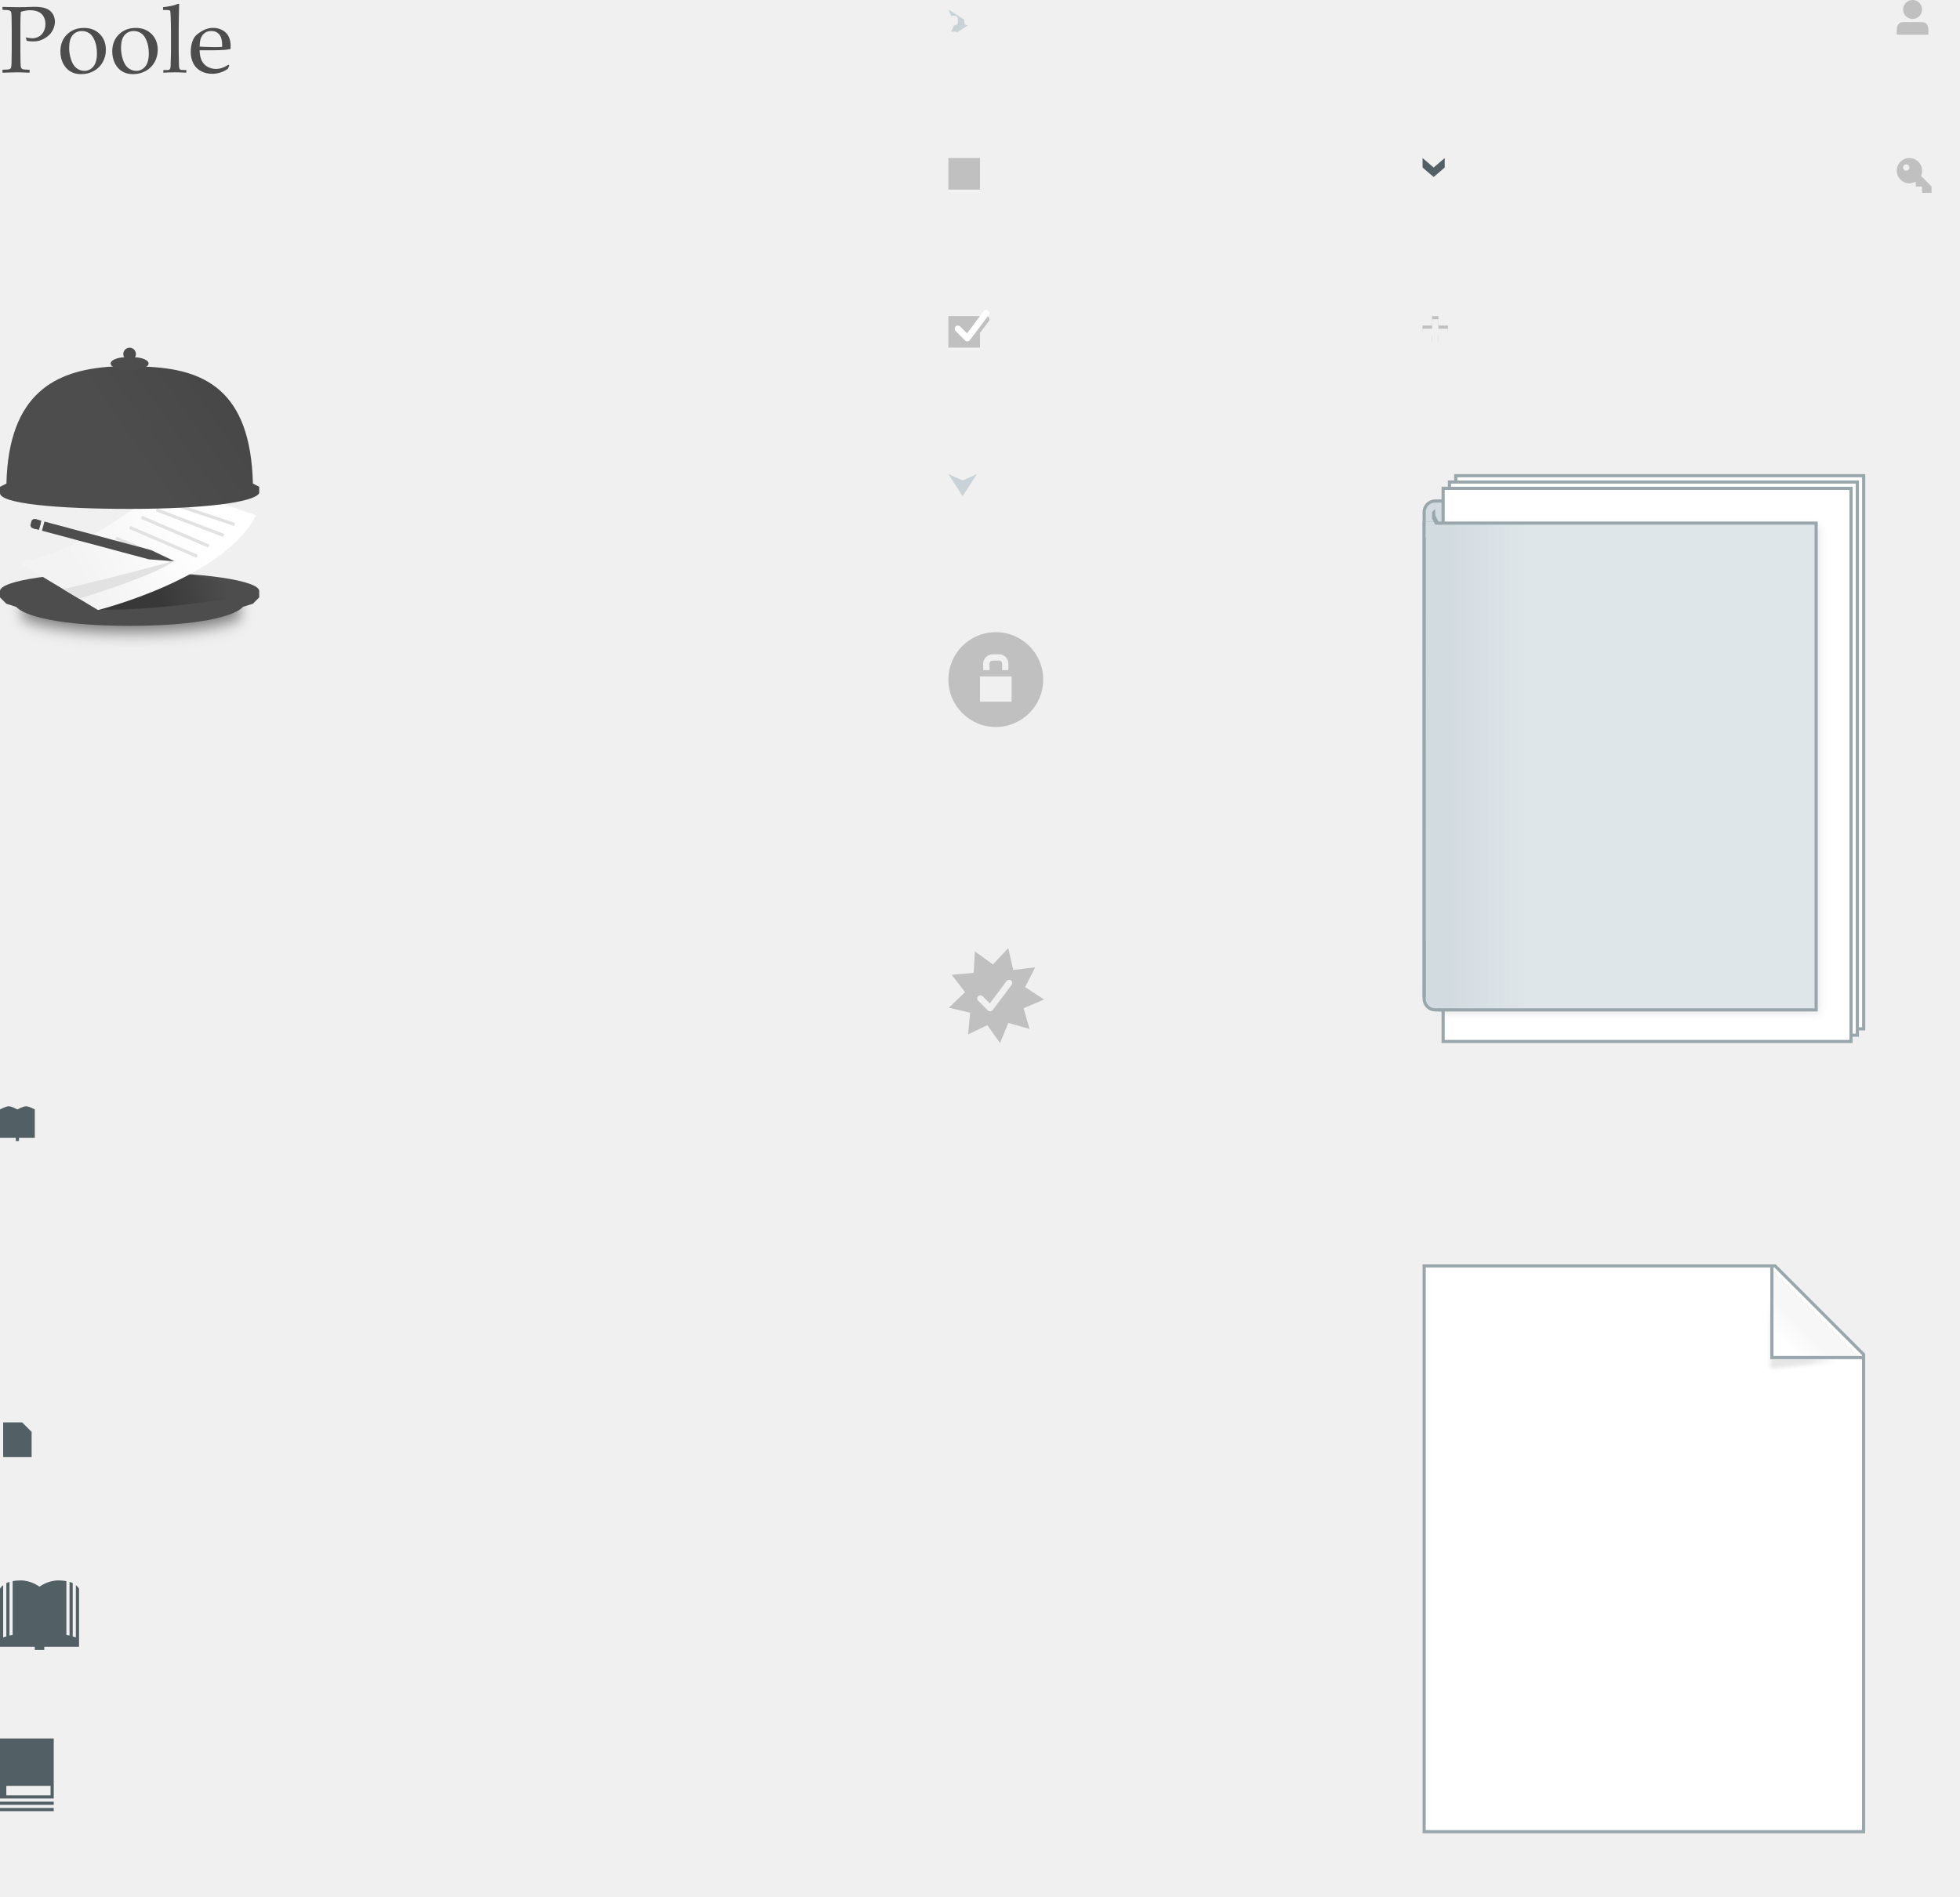
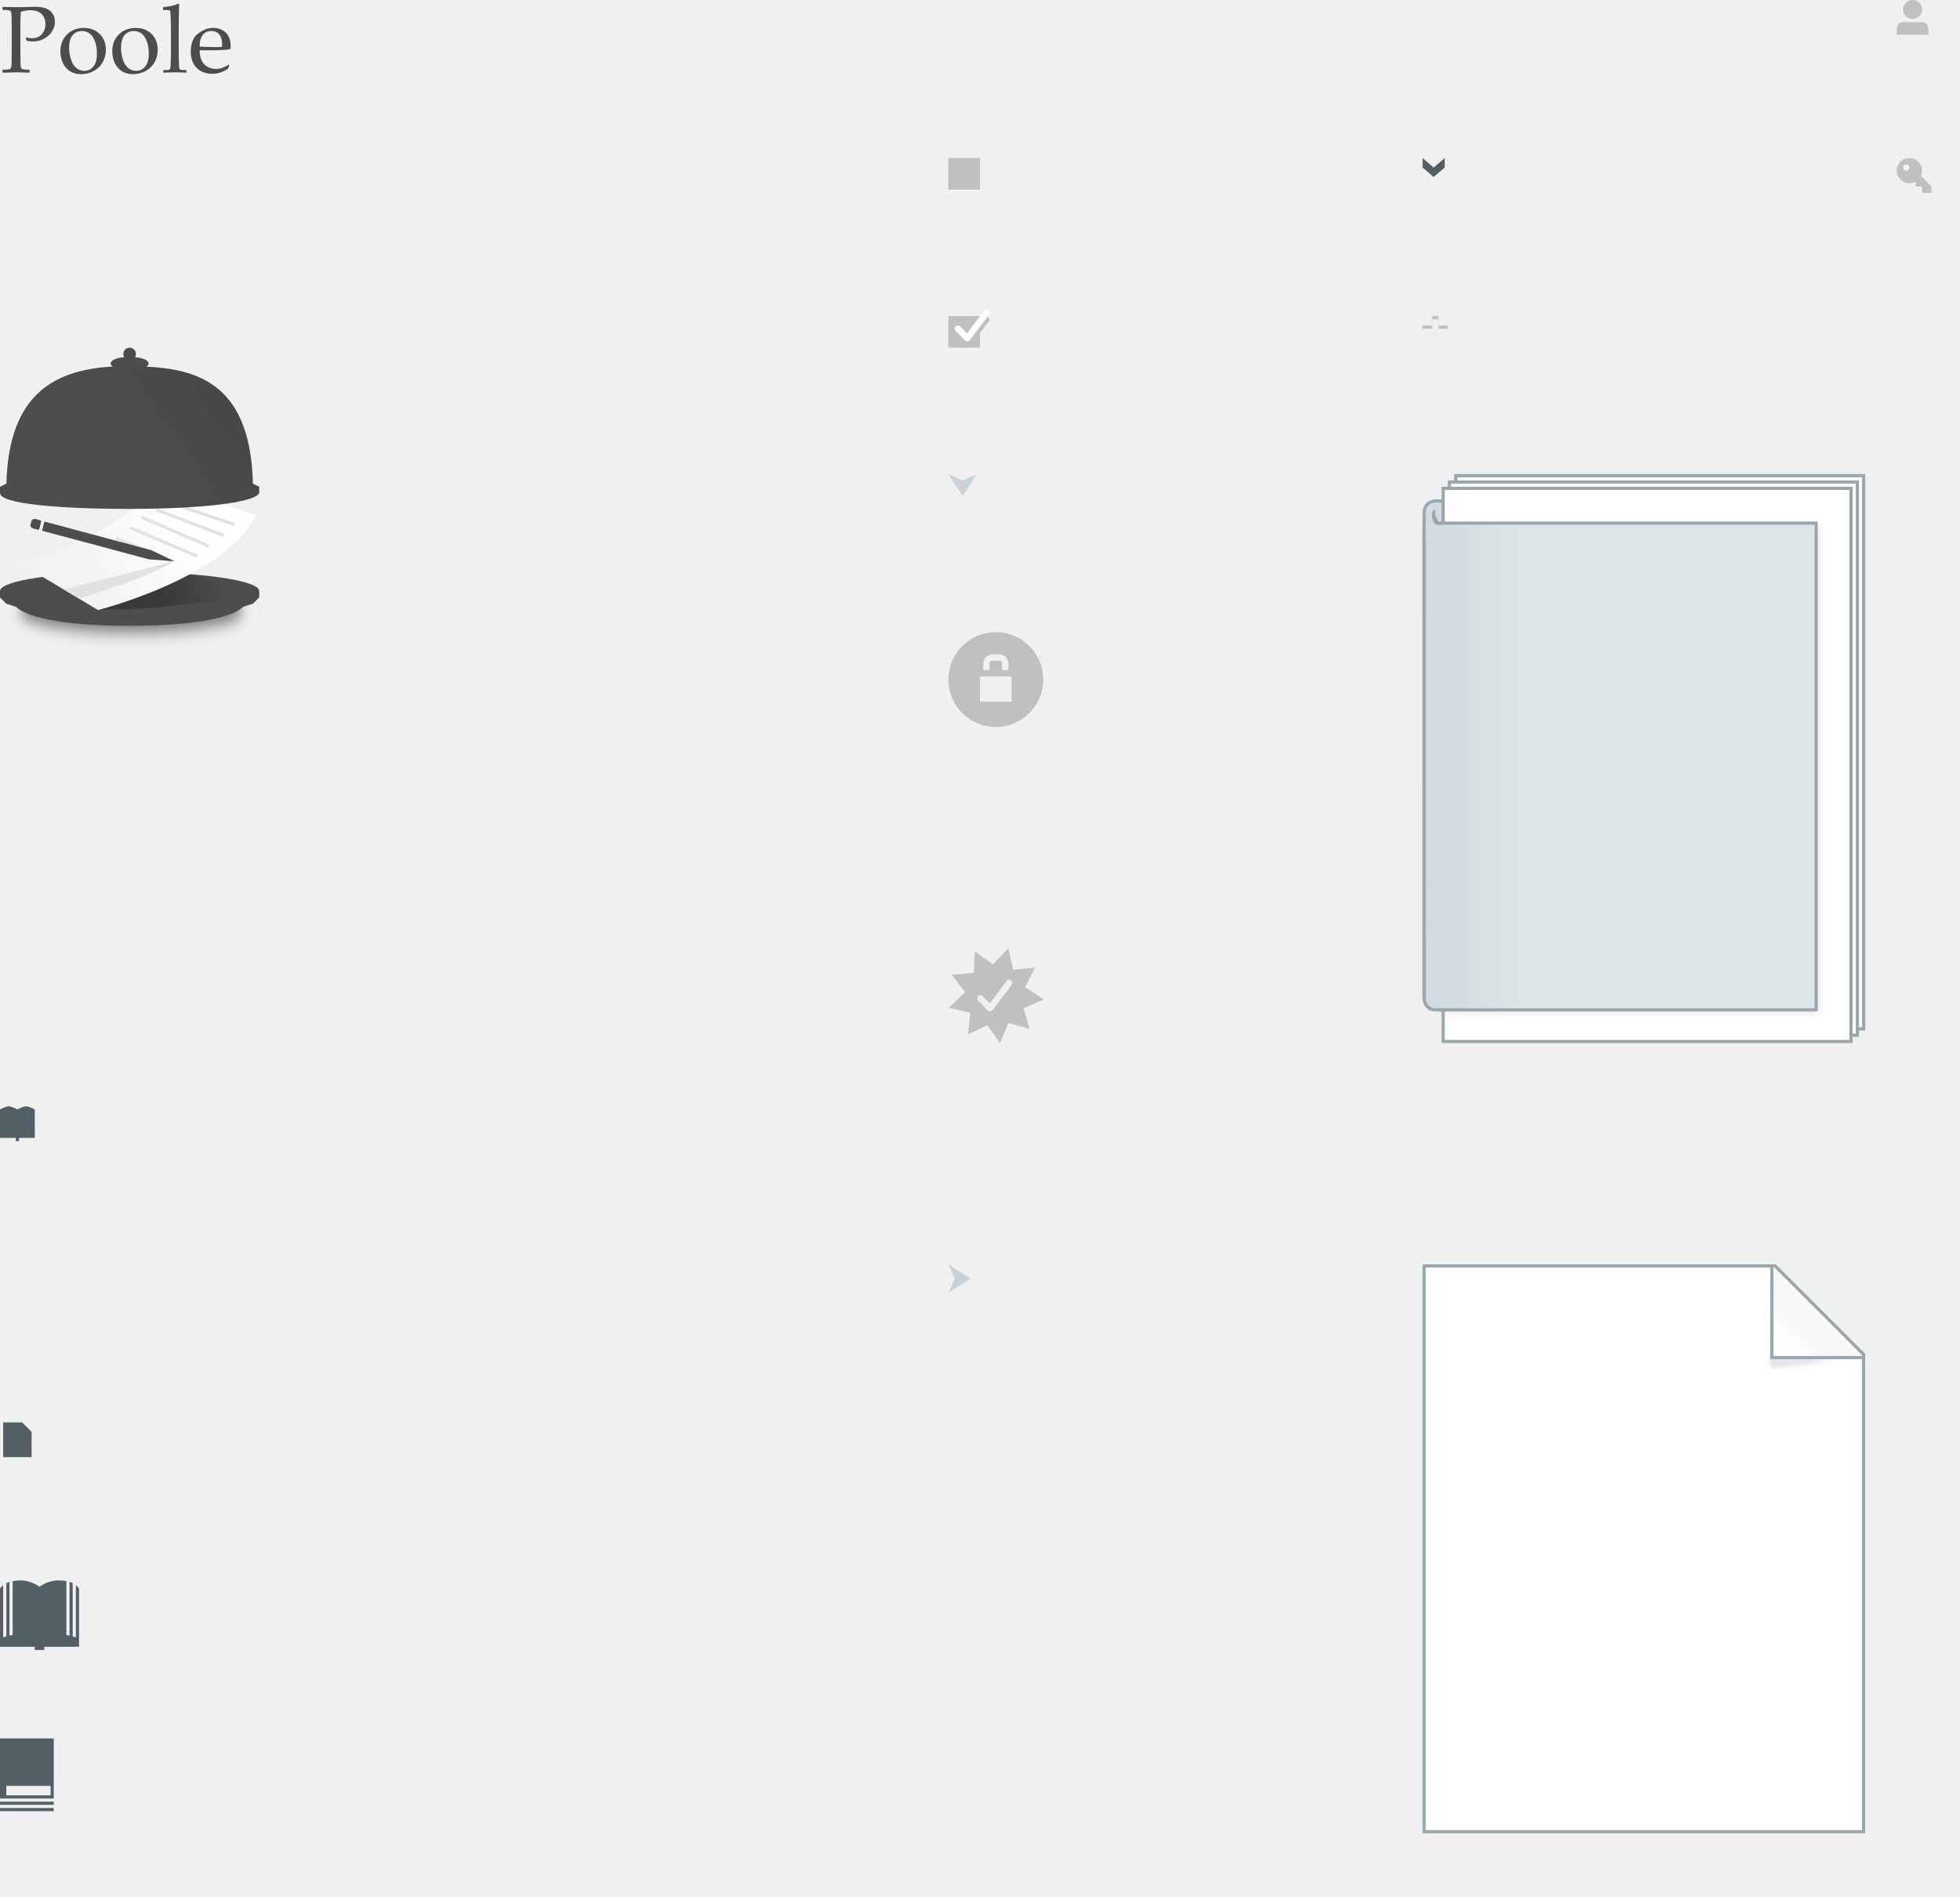
<svg xmlns="http://www.w3.org/2000/svg" xmlns:xlink="http://www.w3.org/1999/xlink" width="620" height="600" id="svg13669" version="1.1">
  <defs id="defs13671">
    <clipPath clipPathUnits="userSpaceOnUse" id="clipPath13523">
      <path style="color:#000000;fill:#ffffff;fill-opacity:1;fill-rule:nonzero;stroke:none;stroke-width:1;marker:none;visibility:visible;display:inline;overflow:visible;enable-background:accumulate" d="m 197,124.5 128.53,0 0,174.5 L 197,299 z" id="path13525" />
    </clipPath>
    <filter color-interpolation-filters="sRGB" id="filter6400-3-2-5-2">
      <feGaussianBlur stdDeviation="1.337" id="feGaussianBlur6402-5-4-3-0" />
    </filter>
    <linearGradient xlink:href="#linearGradient5373" id="linearGradient6793" gradientUnits="userSpaceOnUse" x1="326.125" y1="138.625" x2="286.191" y2="160.059" gradientTransform="translate(0,10)" />
    <linearGradient id="linearGradient5373">
      <stop style="stop-color:#000000;stop-opacity:1;" offset="0" id="stop5375" />
      <stop style="stop-color:#000000;stop-opacity:0;" offset="1" id="stop5377" />
    </linearGradient>
    <clipPath clipPathUnits="userSpaceOnUse" id="clipPath5369">
      <path style="color:#000000;fill:#ffffff;fill-opacity:1;fill-rule:nonzero;stroke:none;stroke-width:2;marker:none;visibility:visible;display:inline;overflow:visible;enable-background:accumulate" d="m 301,131 0,28 28,0 0,16 -44,0 0,-44 z" id="path5371" />
    </clipPath>
    <filter color-interpolation-filters="sRGB" id="filter5361">
      <feGaussianBlur stdDeviation="0.725" id="feGaussianBlur5363" />
    </filter>
    <filter color-interpolation-filters="sRGB" id="filter9240-6" x="-0.06" width="1.12" y="-0.459" height="1.919">
      <feGaussianBlur stdDeviation="1.723" id="feGaussianBlur9242-8" />
    </filter>
    <linearGradient xlink:href="#linearGradient9162-8" id="linearGradient9316-2" gradientUnits="userSpaceOnUse" gradientTransform="matrix(1.167123,0,0,1,-698.0988,-9.985693)" x1="507.125" y1="177.562" x2="524.938" y2="172.625" />
    <linearGradient id="linearGradient9162-8">
      <stop style="stop-color:#383838;stop-opacity:1;" offset="0" id="stop9164-5" />
      <stop style="stop-color:#383838;stop-opacity:0;" offset="1" id="stop9166-6" />
    </linearGradient>
    <linearGradient xlink:href="#linearGradient9115-1" id="linearGradient9313-7" gradientUnits="userSpaceOnUse" x1="519.25" y1="154.25" x2="486.552" y2="173.128" gradientTransform="translate(-616.1875,-9.985693)" />
    <linearGradient id="linearGradient9115-1">
      <stop style="stop-color:#ffffff;stop-opacity:1;" offset="0" id="stop9117-18" />
      <stop style="stop-color:#f3f3f3;stop-opacity:1" offset="1" id="stop9119-2" />
    </linearGradient>
    <linearGradient xlink:href="#linearGradient9285-2" id="linearGradient9291-97" x1="502" y1="141" x2="532.75" y2="119.75" gradientUnits="userSpaceOnUse" />
    <linearGradient id="linearGradient9285-2">
      <stop style="stop-color:#4d4d4d;stop-opacity:1;" offset="0" id="stop9287-8" />
      <stop style="stop-color:#474747;stop-opacity:1" offset="1" id="stop9289-2" />
    </linearGradient>
    <clipPath clipPathUnits="userSpaceOnUse" id="clipPath13523-9">
      <path style="color:#000000;fill:#ffffff;fill-opacity:1;fill-rule:nonzero;stroke:none;stroke-width:1;marker:none;visibility:visible;display:inline;overflow:visible;enable-background:accumulate" d="m 197,124.5 128.53,0 0,174.5 L 197,299 z" id="path13525-2" />
    </clipPath>
    <filter color-interpolation-filters="sRGB" id="filter6400-3-2-5-2-4">
      <feGaussianBlur stdDeviation="1.337" id="feGaussianBlur6402-5-4-3-0-4" />
    </filter>
    <linearGradient xlink:href="#linearGradient13661-3" id="linearGradient14203-4" gradientUnits="userSpaceOnUse" gradientTransform="matrix(1.004016,0,0,1,-1.365434,-2.637815)" x1="252.845" y1="186.195" x2="227.336" y2="186.195" />
    <linearGradient id="linearGradient13661-3">
      <stop style="stop-color:#f0f0f0;stop-opacity:1;" offset="0" id="stop13663-8" />
      <stop style="stop-color:#eaeaea;stop-opacity:1" offset="1" id="stop13665-7" />
    </linearGradient>
    <linearGradient xlink:href="#linearGradient5373-8" id="linearGradient6793-1" gradientUnits="userSpaceOnUse" x1="326.125" y1="138.625" x2="286.191" y2="160.059" gradientTransform="translate(0,10)" />
    <linearGradient id="linearGradient5373-8">
      <stop style="stop-color:#000000;stop-opacity:1;" offset="0" id="stop5375-4" />
      <stop style="stop-color:#000000;stop-opacity:0;" offset="1" id="stop5377-7" />
    </linearGradient>
    <clipPath clipPathUnits="userSpaceOnUse" id="clipPath5369-4">
      <path style="color:#000000;fill:#ffffff;fill-opacity:1;fill-rule:nonzero;stroke:none;stroke-width:2;marker:none;visibility:visible;display:inline;overflow:visible;enable-background:accumulate" d="m 301,131 0,28 28,0 0,16 -44,0 0,-44 z" id="path5371-3" />
    </clipPath>
    <filter color-interpolation-filters="sRGB" id="filter5361-3">
      <feGaussianBlur stdDeviation="0.725" id="feGaussianBlur5363-9" />
    </filter>
    <linearGradient xlink:href="#linearGradient5383-7" id="linearGradient6795-0" gradientUnits="userSpaceOnUse" x1="310" y1="150" x2="315" y2="145" gradientTransform="translate(0,10)" />
    <linearGradient id="linearGradient5383-7">
      <stop style="stop-color:#ffffff;stop-opacity:1" offset="0" id="stop5385-6" />
      <stop style="stop-color:#f0f0f0;stop-opacity:1" offset="1" id="stop5387-2" />
    </linearGradient>
    <linearGradient xlink:href="#linearGradient5373-2" id="linearGradient13120" gradientUnits="userSpaceOnUse" gradientTransform="translate(0,10)" x1="309.625" y1="148.625" x2="314.691" y2="143.559" />
    <linearGradient id="linearGradient5373-2">
      <stop style="stop-color:#000000;stop-opacity:1;" offset="0" id="stop5375-1" />
      <stop style="stop-color:#000000;stop-opacity:0;" offset="1" id="stop5377-0" />
    </linearGradient>
    <clipPath clipPathUnits="userSpaceOnUse" id="clipPath5369-3">
      <path style="color:#000000;fill:#ffffff;fill-opacity:1;fill-rule:nonzero;stroke:none;stroke-width:2;marker:none;visibility:visible;display:inline;overflow:visible;enable-background:accumulate" d="m 301,131 0,28 28,0 0,16 -44,0 0,-44 z" id="path5371-4" />
    </clipPath>
    <filter color-interpolation-filters="sRGB" id="filter5361-6">
      <feGaussianBlur stdDeviation="0.725" id="feGaussianBlur5363-93" />
    </filter>
    <linearGradient xlink:href="#linearGradient5383-6" id="linearGradient13122" gradientUnits="userSpaceOnUse" gradientTransform="translate(0,10)" x1="310" y1="150" x2="315" y2="145" />
    <linearGradient id="linearGradient5383-6">
      <stop style="stop-color:#ffffff;stop-opacity:1" offset="0" id="stop5385-68" />
      <stop style="stop-color:#f0f0f0;stop-opacity:1" offset="1" id="stop5387-6" />
    </linearGradient>
    <clipPath clipPathUnits="userSpaceOnUse" id="clipPath13523-3">
      <path style="color:#000000;fill:#ffffff;fill-opacity:1;fill-rule:nonzero;stroke:none;stroke-width:1;marker:none;visibility:visible;display:inline;overflow:visible;enable-background:accumulate" d="m 197,124.5 128.53,0 0,174.5 L 197,299 z" id="path13525-7" />
    </clipPath>
    <filter color-interpolation-filters="sRGB" id="filter6400-3-2-5-2-9">
      <feGaussianBlur stdDeviation="1.337" id="feGaussianBlur6402-5-4-3-0-8" />
    </filter>
    <linearGradient xlink:href="#linearGradient13661-7" id="linearGradient13667" x1="223.5" y1="181.5" x2="197.991" y2="181.5" gradientUnits="userSpaceOnUse" />
    <linearGradient id="linearGradient13661-7">
      <stop style="stop-color:#dee6ea;stop-opacity:1" offset="0" id="stop13663-5" />
      <stop style="stop-color:#d2dbdf;stop-opacity:1" offset="1" id="stop13665-3" />
    </linearGradient>
  </defs>
  <g id="layer2" transform="translate(-150,250)" style="display:inline">
    <path style="color:#000000;fill:#000000;fill-opacity:1;fill-rule:nonzero;stroke:none;stroke-width:14.35;marker:none;visibility:visible;display:inline;overflow:visible;filter:url(#filter6400-4);enable-background:accumulate;opacity:0.2" d="m 754,-200 c -2.209,0 -4,1.791 -4,4 0,2.209 1.791,4 4,4 0.73,0 1.411,-0.221 2,-0.562 l 0,1.562 2,0 0,1 0,1 1,0 1,0 1,0 0,-2 -3.344,-3.344 C 757.883,-194.846 758,-195.413 758,-196 c 0,-2.209 -1.791,-4 -4,-4 z m -1,2 c 0.552,0 1,0.448 1,1 0,0.552 -0.448,1 -1,1 -0.552,0 -1,-0.448 -1,-1 0,-0.552 0.448,-1 1,-1 z" id="path8189" />
    <path style="color:#000000;fill:#000000;fill-opacity:1;fill-rule:nonzero;stroke:none;stroke-width:14.35;marker:none;visibility:visible;display:inline;overflow:visible;filter:url(#filter6400-4);enable-background:accumulate;opacity:0.2" d="m 755,-250 c -1.657,0 -3,1.343 -3,3 0,1.657 1.343,3 3,3 1.657,0 3,-1.343 3,-3 0,-1.657 -1.343,-3 -3,-3 z m -3,7 c -2,0 -2,2 -2,3 l 0,1 10,0 0,-1 c 0,-1 0,-3 -2,-3 l -6,0 z" id="path5949-7" />
  </g>
  <g id="layer1" transform="translate(-150,252.6378)">
    <g style="font-size:30px;font-style:normal;font-variant:normal;font-weight:normal;font-stretch:normal;text-indent:0;text-align:start;text-decoration:none;line-height:150%;letter-spacing:0px;word-spacing:normal;text-transform:none;direction:ltr;block-progression:tb;writing-mode:lr-tb;text-anchor:start;baseline-shift:baseline;color:#000000;fill:#4d4d4d;fill-opacity:1;fill-rule:nonzero;stroke:none;stroke-width:18.043;marker:none;visibility:visible;display:inline;overflow:visible;enable-background:accumulate;font-family:Palatino;-inkscape-font-specification:Palatino" id="text5539" transform="translate(150,-251)">
      <path d="m 0.791,1.484 0,-0.937 c 1.963,0.059 3.516,0.088 4.658,0.088 0.762,2.073e-5 1.572,-0.01 2.432,-0.029 l 2.3,-0.073 c 0.254,-0.01 0.488,-0.015 0.703,-0.015 1.553,2.085e-5 2.773,0.171 3.662,0.513 0.889,0.342 1.582,0.889 2.08,1.641 0.498,0.742 0.747,1.592 0.747,2.549 -1.7e-5,0.859 -0.21,1.714 -0.63,2.563 -0.41,0.85 -1.011,1.572 -1.802,2.168 -0.791,0.586 -1.616,1.006 -2.476,1.26 -0.586,0.176 -1.25,0.264 -1.992,0.264 -0.625,10e-6 -1.299,-0.068 -2.021,-0.205 L 8.145,10.185 c 0.869,0.195 1.553,0.293 2.051,0.293 0.732,10e-6 1.426,-0.176 2.08,-0.527 C 12.939,9.59 13.452,9.053 13.813,8.34 14.185,7.617 14.37,6.821 14.37,5.952 14.37,5.112 14.189,4.355 13.828,3.682 13.477,2.998 12.935,2.48 12.202,2.129 11.479,1.777 10.601,1.601 9.565,1.601 8.638,1.601 7.642,1.767 6.577,2.099 6.489,3.135 6.445,4.756 6.445,6.963 l 0,7.383 c -6.4e-6,1.328 0.015,2.622 0.044,3.882 0.029,0.928 0.098,1.479 0.205,1.655 0.117,0.176 0.298,0.308 0.542,0.396 0.254,0.078 0.962,0.127 2.124,0.146 l 0,0.938 c -1.807,-0.078 -3.135,-0.117 -3.984,-0.117 -0.332,0 -1.86,0.039 -4.585,0.117 l 0,-0.938 c 1.152,-0.02 1.855,-0.068 2.109,-0.146 0.254,-0.088 0.43,-0.205 0.527,-0.352 0.117,-0.195 0.19,-0.669 0.22,-1.421 0.01,-0.205 0.029,-1.592 0.059,-4.16 l 0,-6.782 C 3.706,6.235 3.691,4.936 3.662,3.667 3.633,2.739 3.56,2.192 3.442,2.026 3.335,1.85 3.154,1.724 2.9,1.645 2.656,1.558 1.953,1.504 0.791,1.484" style="marker:none" id="path13771" />
      <path d="m 19.102,14.624 c 0,-2.187 0.693,-3.97 2.08,-5.347 1.396,-1.387 3.184,-2.08 5.361,-2.08 2.051,1.41e-5 3.721,0.645 5.01,1.934 1.289,1.289 1.934,2.954 1.934,4.995 -1.5e-5,1.426 -0.332,2.729 -0.996,3.911 -0.664,1.182 -1.602,2.109 -2.812,2.783 -1.211,0.664 -2.544,0.996 -3.999,0.996 -1.133,0 -2.095,-0.19 -2.886,-0.571 -0.781,-0.381 -1.416,-0.859 -1.904,-1.436 -0.488,-0.576 -0.859,-1.167 -1.113,-1.772 -0.449,-1.064 -0.674,-2.202 -0.674,-3.413 m 2.769,-1.084 c -4e-6,1.201 0.2,2.422 0.601,3.662 0.4,1.24 0.977,2.148 1.729,2.725 0.762,0.566 1.587,0.85 2.476,0.85 1.133,1e-6 2.08,-0.449 2.842,-1.348 0.762,-0.898 1.143,-2.28 1.143,-4.146 -1.3e-5,-1.553 -0.23,-2.891 -0.688,-4.014 -0.449,-1.133 -1.025,-1.929 -1.729,-2.388 -0.703,-0.469 -1.48,-0.703 -2.329,-0.703 -1.201,1.32e-5 -2.178,0.435 -2.93,1.304 -0.742,0.869 -1.113,2.222 -1.113,4.058" style="marker:none" id="path13773" />
      <path d="m 35.508,14.624 c 0,-2.187 0.693,-3.97 2.08,-5.347 1.396,-1.387 3.184,-2.08 5.361,-2.08 2.051,1.41e-5 3.721,0.645 5.01,1.934 1.289,1.289 1.934,2.954 1.934,4.995 -1.5e-5,1.426 -0.332,2.729 -0.996,3.911 -0.664,1.182 -1.602,2.109 -2.812,2.783 -1.211,0.664 -2.544,0.996 -3.999,0.996 -1.133,0 -2.095,-0.19 -2.886,-0.571 -0.781,-0.381 -1.416,-0.859 -1.904,-1.436 -0.488,-0.576 -0.859,-1.167 -1.113,-1.772 -0.449,-1.064 -0.674,-2.202 -0.674,-3.413 m 2.769,-1.084 c -4e-6,1.201 0.2,2.422 0.601,3.662 0.4,1.24 0.977,2.148 1.729,2.725 0.762,0.566 1.587,0.85 2.476,0.85 1.133,1e-6 2.08,-0.449 2.842,-1.348 0.762,-0.898 1.143,-2.28 1.143,-4.146 -1.3e-5,-1.553 -0.23,-2.891 -0.688,-4.014 -0.449,-1.133 -1.025,-1.929 -1.729,-2.388 -0.703,-0.469 -1.48,-0.703 -2.329,-0.703 -1.201,1.32e-5 -2.178,0.435 -2.93,1.304 -0.742,0.869 -1.113,2.222 -1.113,4.058" style="marker:none" id="path13775" />
      <path d="m 51.665,21.362 0,-0.835 1.377,-0.015 c 0.215,-0.01 0.376,-0.044 0.483,-0.103 0.117,-0.068 0.205,-0.151 0.264,-0.249 0.107,-0.195 0.171,-0.542 0.19,-1.04 0.01,-0.127 0.044,-1.528 0.103,-4.204 l 0,-6.079 c -3e-6,-1.631 -0.029,-3.315 -0.088,-5.054 C 53.955,2.612 53.901,1.958 53.833,1.821 53.784,1.724 53.706,1.655 53.599,1.616 53.452,1.548 52.778,1.514 51.577,1.514 l 0,-0.864 c 2.207,-0.273 3.74,-0.615 4.6,-1.025 0.127,-0.059 0.225,-0.088 0.293,-0.088 0.068,2.183e-5 0.122,0.024 0.161,0.073 0.039,0.039 0.059,0.098 0.059,0.176 -6e-6,0.068 -0.01,0.166 -0.029,0.293 l -0.015,0.483 c -0.049,1.748 -0.078,3.237 -0.088,4.468 l -0.029,2.285 0,7.603 c 0.049,2.539 0.078,3.911 0.088,4.116 0.01,0.488 0.068,0.845 0.176,1.069 0.039,0.088 0.098,0.166 0.176,0.234 0.078,0.059 0.195,0.107 0.352,0.146 0.068,0.01 0.61,0.024 1.626,0.044 l 0,0.835 c -1.328,-0.078 -2.495,-0.117 -3.501,-0.117 -0.957,0 -2.217,0.039 -3.779,0.117" style="marker:none" id="path13777" />
      <path d="m 72.539,19.092 -0.469,1.055 c -0.674,0.42 -1.167,0.698 -1.479,0.835 -0.459,0.205 -0.986,0.376 -1.582,0.513 -0.586,0.146 -1.206,0.22 -1.86,0.22 -1.289,0 -2.456,-0.269 -3.501,-0.806 -1.045,-0.537 -1.86,-1.338 -2.446,-2.402 -0.576,-1.074 -0.864,-2.329 -0.864,-3.765 -10e-7,-1.123 0.151,-2.134 0.454,-3.032 0.312,-0.908 0.664,-1.577 1.055,-2.007 0.283,-0.312 0.723,-0.669 1.318,-1.069 0.596,-0.41 1.187,-0.732 1.772,-0.967 0.771,-0.322 1.606,-0.483 2.505,-0.483 1.094,1.42e-5 2.08,0.249 2.959,0.747 0.889,0.498 1.538,1.177 1.948,2.036 0.41,0.859 0.615,1.831 0.615,2.915 -1.3e-5,0.273 -0.02,0.605 -0.059,0.996 -0.703,0.137 -1.333,0.225 -1.89,0.264 -1.055,0.078 -2.109,0.117 -3.164,0.117 l -4.702,0 c 0.02,1.396 0.259,2.529 0.718,3.398 0.469,0.859 1.108,1.494 1.919,1.904 0.82,0.41 1.67,0.615 2.549,0.615 0.596,1e-6 1.187,-0.093 1.772,-0.278 0.596,-0.195 1.328,-0.547 2.197,-1.055 l 0.234,0.249 m -9.39,-5.991 c 0.273,0.029 0.791,0.059 1.553,0.088 1.455,0.049 2.456,0.073 3.003,0.073 1.299,8e-6 2.153,-0.024 2.563,-0.073 0.01,-0.234 0.015,-0.415 0.015,-0.542 -1.1e-5,-1.543 -0.313,-2.676 -0.938,-3.398 C 68.721,8.525 67.886,8.164 66.841,8.164 65.737,8.164 64.849,8.559 64.175,9.35 63.501,10.141 63.159,11.391 63.149,13.1" style="marker:none" id="path13779" />
    </g>
    <path id="path13808" d="m 152.75,97.362 c -0.975,0 -2.75,1 -2.75,1 l 0,9 5,0 0,1 1,0 0,-1 5,0 0,-9 c 0,0 -1.775,-1 -2.75,-1 -0.975,0 -2.75,1 -2.75,1 0,0 -1.775,-1 -2.75,-1 z" style="font-size:medium;font-style:normal;font-variant:normal;font-weight:normal;font-stretch:normal;text-indent:0;text-align:start;text-decoration:none;line-height:normal;letter-spacing:normal;word-spacing:normal;text-transform:none;direction:ltr;block-progression:tb;writing-mode:lr-tb;text-anchor:start;baseline-shift:baseline;color:#000000;fill:#526066;fill-opacity:1;fill-rule:nonzero;stroke:none;stroke-width:2;marker:none;visibility:visible;display:inline;overflow:visible;filter:url(#filter6400-4);enable-background:accumulate;font-family:Sans;-inkscape-font-specification:Sans" />
    <path id="path13814" d="m 151,197.362 0,11 9,0 0,-8 -3,-3 z" style="color:#000000;fill:#526066;fill-opacity:1;fill-rule:nonzero;stroke:none;stroke-width:1;marker:none;visibility:visible;display:inline;overflow:visible;enable-background:accumulate" />
    <path style="color:#000000;fill:#526066;fill-opacity:1;fill-rule:nonzero;stroke:none;stroke-width:0;marker:none;visibility:visible;display:inline;overflow:visible;enable-background:accumulate" d="m 600,-202.638 0,3 3.5,3 3.5,-3 0,-3 -3.5,3 z" id="path6525" />
    <g id="g10733" transform="translate(-1,-200)">
      <path style="opacity:0.2;color:#000000;fill:#000000;fill-opacity:1;fill-rule:nonzero;stroke:none;stroke-width:14.35;marker:none;visibility:visible;display:inline;overflow:visible;filter:url(#filter6400-4);enable-background:accumulate" d="m 604,47.362 0,3 -3,0 0,2 3,0 0,3 2,0 0,-3 3,0 0,-2 -3,0 0,-3 -2,0 z" id="path8820" />
      <path style="color:#000000;fill:#f0f0f0;fill-opacity:1;fill-rule:nonzero;stroke:none;stroke-width:3;marker:none;visibility:visible;display:inline;overflow:visible;enable-background:accumulate" d="m 604,48.362 0,3 -3,0 0,2 3,0 0,3 2,0 0,-3 3,0 0,-2 -3,0 0,-3 -2,0 z" id="rect6417" />
    </g>
    <g style="display:inline;fill:#526066;fill-opacity:1" id="g9473" transform="translate(119,219.3622)">
      <g transform="translate(103,17)" style="display:inline;fill:#526066;fill-opacity:1" id="g9475">
        <g transform="translate(-104,-259.3622)" id="g9477" style="display:inline;fill:#526066;fill-opacity:1">
          <g id="g9479" transform="translate(4,4)" style="fill:#526066;fill-opacity:1">
            <g id="g9481" style="fill:#526066;fill-opacity:1">
              <g transform="translate(0,-2)" id="g9483" style="fill:#526066;fill-opacity:1">
                <g transform="translate(-60,135)" id="g9485" style="fill:#526066;fill-opacity:1">
                  <g id="g9487" transform="translate(32,0)" style="fill:#526066;fill-opacity:1" />
                </g>
              </g>
            </g>
          </g>
          <g transform="translate(2,2)" id="g9489" style="fill:#526066;fill-opacity:1">
            <g id="g9491" style="fill:#526066;fill-opacity:1">
              <g id="g9493" transform="translate(0,-2)" style="fill:#526066;fill-opacity:1">
                <g style="fill:#526066;fill-opacity:1" id="g9495" transform="translate(-60,135)">
                  <g style="fill:#526066;fill-opacity:1" transform="translate(32,0)" id="g9497" />
                </g>
              </g>
            </g>
          </g>
          <g id="g9499" style="fill:#526066;fill-opacity:1">
            <g id="g9501" style="fill:#526066;fill-opacity:1">
              <g transform="translate(0,-2)" id="g9503" style="fill:#526066;fill-opacity:1">
                <g transform="translate(-60,135)" id="g9507" style="fill:#526066;fill-opacity:1">
                  <g id="g9509" transform="translate(32,0)" style="fill:#526066;fill-opacity:1">
                    <path style="color:#000000;fill:#526066;fill-opacity:1;fill-rule:nonzero;stroke:none;stroke-width:14.35;marker:none;visibility:visible;display:inline;overflow:visible;filter:url(#filter6400-4);enable-background:accumulate" d="m 150,250 0,19 17,0 0,-19 z m 2,15 13,0 1,0 0,3 -1,0 -13,0 z" transform="translate(-90,-62.63781)" id="path9511" />
                  </g>
                </g>
              </g>
            </g>
          </g>
        </g>
      </g>
      <rect style="color:#000000;fill:#526066;fill-opacity:1;fill-rule:nonzero;stroke:none;stroke-width:1;marker:none;visibility:visible;display:inline;overflow:visible;filter:url(#filter6400-4);enable-background:accumulate" id="rect9515" width="17" height="1" x="31" y="98" />
      <rect y="100" x="31" height="1" width="17" id="rect9517" style="color:#000000;fill:#526066;fill-opacity:1;fill-rule:nonzero;stroke:none;stroke-width:1;marker:none;visibility:visible;display:inline;overflow:visible;filter:url(#filter6400-4);enable-background:accumulate" />
    </g>
    <g transform="translate(307.1875,-229.6521)" style="display:inline" id="g9958">
      <path transform="matrix(1.028986,0,0,1.444444,-630.6947,-90.20792)" d="m 535,180.5 c 0,2.485 -15.446,4.5 -34.5,4.5 -19.054,0 -34.5,-2.015 -34.5,-4.5 0,-2.485 15.446,-4.5 34.5,-4.5 19.054,0 34.5,2.015 34.5,4.5 z" id="path9232-4" style="opacity:0.5;color:#000000;fill:#000000;fill-opacity:1;fill-rule:nonzero;stroke:none;stroke-width:4;marker:none;visibility:visible;display:inline;overflow:visible;filter:url(#filter9240-6);enable-background:accumulate" />
      <g transform="translate(-616.1875,-3.985693)" id="g8720-2" style="display:inline">
        <path id="path8453-8" transform="translate(0,-6)" d="m 500,168 c -23.196,0 -41,2.686 -41,6 l 0,2 2,2 3.125,1 -0.125,-0.156 c 2.508,3.045 13.909,6.156 36,6.156 22.091,0 33.492,-3.111 36,-6.156 0.256,-0.311 -0.475,0.415 -0.188,0.156 l 3.188,-1 2,-2 0,-2 c 0,-3.314 -17.804,-6 -41,-6 z" style="color:#000000;fill:#4d4d4d;fill-opacity:1;fill-rule:nonzero;stroke:none;stroke-width:0;marker:none;visibility:visible;display:inline;overflow:visible;filter:url(#filter6400-4);enable-background:accumulate" />
      </g>
      <path id="path9160-7" d="m -126.062,169.889 c 23.634,0.438 53.25,-5.625 53.25,-5.625 l -31.282,-7 z" style="color:#000000;fill:url(#linearGradient9316-2);fill-opacity:1;fill-rule:nonzero;stroke:none;stroke-width:4;marker:none;visibility:visible;display:inline;overflow:visible;filter:url(#filter6400-4);enable-background:accumulate" />
      <path id="path9113-7" d="m -151.188,155.014 25,15 c 0,0 40,-10 50,-30 -15.875,-5.375 -29,-10 -29,-10 0,0 -21,20 -46,25 z" style="color:#000000;fill:url(#linearGradient9313-7);fill-opacity:1;fill-rule:nonzero;stroke:none;stroke-width:4;marker:none;visibility:visible;display:inline;overflow:visible;filter:url(#filter6400-4);enable-background:accumulate" />
      <path id="path9113-3-7" d="m -102,154.389 c -9.203,2.746 -28.157,7.347 -35.188,9.031 l 5,3 c 6.242,-1.911 24.613,-7.76 30.188,-12.031 z" style="color:#000000;fill:#e2e2e2;fill-opacity:1;fill-rule:nonzero;stroke:none;stroke-width:4;marker:none;visibility:visible;display:inline;overflow:visible;filter:url(#filter6400-4);enable-background:accumulate" />
      <path id="path9321-2" d="m -120.531,147.296 17.844,7.312" style="color:#000000;fill:#383838;fill-opacity:1;fill-rule:nonzero;stroke:#e2e2e2;stroke-width:1;stroke-miterlimit:4;stroke-opacity:1;stroke-dasharray:none;marker:none;visibility:visible;display:inline;overflow:visible;filter:url(#filter6400-4);enable-background:accumulate" />
      <g style="fill:#4d4d4d;fill-opacity:1;display:inline" id="g8864-2" transform="matrix(0.9659258,0.258819,-0.258819,0.9659258,-564.7812,-142.8172)">
        <g id="g8539-3" transform="translate(2,12)" style="fill:#4d4d4d;fill-opacity:1">
          <g style="fill:#4d4d4d;fill-opacity:1" transform="translate(0,-15)" id="g8530-6">
            <path id="rect8503-5" d="m 479,169 0,0.6 0,0.6 0,1.8 1,0 34,0 8,-1.5 -8,-1.5 -32,0 z" style="color:#000000;fill:#4d4d4d;fill-opacity:1;fill-rule:nonzero;stroke:none;stroke-width:4;marker:none;visibility:visible;display:inline;overflow:visible;filter:url(#filter6400-4);enable-background:accumulate" />
          </g>
        </g>
      </g>
      <rect transform="matrix(0.9659258,0.258819,-0.258819,0.9659258,0,0)" ry="1" rx="1" y="174.225" x="-105.501" height="3" width="3" id="rect9101-7" style="color:#000000;fill:#4d4d4d;fill-opacity:1;fill-rule:nonzero;stroke:none;stroke-width:4;marker:none;visibility:visible;display:inline;overflow:visible;filter:url(#filter6400-4);enable-background:accumulate" />
      <rect transform="matrix(0.9659258,0.258819,-0.258819,0.9659258,0,0)" style="color:#000000;fill:#4d4d4d;fill-opacity:1;fill-rule:nonzero;stroke:none;stroke-width:4;marker:none;visibility:visible;display:inline;overflow:visible;filter:url(#filter6400-4);enable-background:accumulate" id="rect9103-8" width="2" height="3" x="-104.501" y="174.225" rx="0" ry="0" />
      <path id="path9293-2" d="m -104.25,135.827 21.312,7.125" style="color:#000000;fill:#383838;fill-opacity:1;fill-rule:nonzero;stroke:#e2e2e2;stroke-width:1;stroke-miterlimit:4;stroke-opacity:1;stroke-dasharray:none;marker:none;visibility:visible;display:inline;overflow:visible;filter:url(#filter6400-4);enable-background:accumulate" />
      <path style="color:#000000;fill:#383838;fill-opacity:1;fill-rule:nonzero;stroke:#e2e2e2;stroke-width:1;stroke-miterlimit:4;stroke-opacity:1;stroke-dasharray:none;marker:none;visibility:visible;display:inline;overflow:visible;filter:url(#filter6400-4);enable-background:accumulate" d="m -107.719,138.296 21.312,8.125" id="path9295-4" />
      <path id="path9297-0" d="m -112.438,140.671 21.312,9.125" style="color:#000000;fill:#383838;fill-opacity:1;fill-rule:nonzero;stroke:#e2e2e2;stroke-width:1;stroke-miterlimit:4;stroke-opacity:1;stroke-dasharray:none;marker:none;visibility:visible;display:inline;overflow:visible;filter:url(#filter6400-4);enable-background:accumulate" />
      <path style="color:#000000;fill:#383838;fill-opacity:1;fill-rule:nonzero;stroke:#e2e2e2;stroke-width:1;stroke-miterlimit:4;stroke-opacity:1;stroke-dasharray:none;marker:none;visibility:visible;display:inline;overflow:visible;filter:url(#filter6400-4);enable-background:accumulate" d="m -116.125,143.889 21.312,9.125" id="path9299-6" />
      <g id="g8873-1" transform="translate(-616.1875,-17.9857)" style="display:inline">
        <path style="color:#000000;fill:url(#linearGradient9291-97);fill-opacity:1;fill-rule:nonzero;stroke:none;stroke-width:0;marker:none;visibility:visible;display:inline;overflow:visible;filter:url(#filter6400-4);enable-background:accumulate" d="m 500,111 c -2.149,0 -3.876,-0.143 -6,0 -17.248,1.162 -32.278,8.237 -32.969,37 l -0.031,0 -2,1 0,2 c 0,3.314 17.804,5 41,5 23.196,0 39.518,-2.036 41,-5 l 0,-2 -2,-1 0,0 c -0.722,-30.054 -15.852,-36.288 -34,-37 -1.36,-0.053 -3.634,0 -5,0 z" id="path8448-8" />
        <rect style="color:#000000;fill:#4d4d4d;fill-opacity:1;fill-rule:nonzero;stroke:none;stroke-width:4;marker:none;visibility:visible;display:inline;overflow:visible;filter:url(#filter6400-4);enable-background:accumulate" id="rect8848-7" width="12" height="4" x="494" y="108" rx="5" ry="2" />
        <path style="color:#000000;fill:#4d4d4d;fill-opacity:1;fill-rule:nonzero;stroke:none;stroke-width:4;marker:none;visibility:visible;display:inline;overflow:visible;filter:url(#filter6400-4);enable-background:accumulate" id="path8850-8" d="m 502,107.5 c 0,0.828 -0.672,1.5 -1.5,1.5 -0.828,0 -1.5,-0.672 -1.5,-1.5 0,-0.828 0.672,-1.5 1.5,-1.5 0.828,0 1.5,0.672 1.5,1.5 z" transform="matrix(1.333333,0,0,1.333333,-167.3333,-36.33333)" />
      </g>
    </g>
    <g id="g10458" transform="translate(-12.75,92)" style="fill:#526066;fill-opacity:1">
      <g transform="translate(134.75,82.36218)" id="g5673" style="display:inline;fill:#526066;fill-opacity:1">
        <g id="g5643" style="fill:#526066;fill-opacity:1">
          <path id="path10408" d="m 34.5,73 c -0.943,0 -1.765,0.081 -2.5,0.219 l 0,1.062 L 32,88 l 0,2.25 c -0.374,0.056 -0.677,0.149 -1,0.219 L 31,88 31,74.562 31,73.469 c -0.366,0.112 -0.694,0.225 -1,0.375 L 30,75.062 30,88 30,90.719 C 29.418,90.881 29,91 29,91 l 0,-3 0,-12 0,-1.5 c -0.406,0.328 -0.739,0.678 -1,1.094 L 28,94 l 11,0 0,1 3,0 0,-1 11,0 0,-18.406 C 52.739,75.178 52.406,74.828 52,74.5 l 0,1.5 0,12 0,3 c 0,0 -0.418,-0.119 -1,-0.281 L 51,88 51,75.062 51,73.844 c -0.306,-0.15 -0.634,-0.263 -1,-0.375 L 50,74.562 50,88 50,90.469 C 49.677,90.399 49.374,90.306 49,90.25 L 49,88 49,74.281 49,73.219 C 48.265,73.081 47.443,73 46.5,73 c -3.5,0 -6,2 -6,2 0,0 -2.5,-2 -6,-2 z" style="font-size:medium;font-style:normal;font-variant:normal;font-weight:normal;font-stretch:normal;text-indent:0;text-align:start;text-decoration:none;line-height:normal;letter-spacing:normal;word-spacing:normal;text-transform:none;direction:ltr;block-progression:tb;writing-mode:lr-tb;text-anchor:start;baseline-shift:baseline;color:#000000;fill:#526066;fill-opacity:1;fill-rule:nonzero;stroke:none;stroke-width:2;marker:none;visibility:visible;display:inline;overflow:visible;filter:url(#filter6400-4);enable-background:accumulate;font-family:Sans;-inkscape-font-specification:Sans" />
          <path id="path10406" d="m 34.5,74 c 3.375,0 5.5,2 5.5,2 l 0,17 c -1.58,-2.634 -4.545,-3.042 -7,-2.844 l 0,-16.062 C 33.451,74.041 33.949,74 34.5,74 z" style="font-size:medium;font-style:normal;font-variant:normal;font-weight:normal;font-stretch:normal;text-indent:0;text-align:start;text-decoration:none;line-height:normal;letter-spacing:normal;word-spacing:normal;text-transform:none;direction:ltr;block-progression:tb;writing-mode:lr-tb;text-anchor:start;baseline-shift:baseline;color:#000000;fill:#526066;fill-opacity:1;fill-rule:nonzero;stroke:none;stroke-width:2;marker:none;visibility:visible;display:inline;overflow:visible;filter:url(#filter6400-4);enable-background:accumulate;font-family:Sans;-inkscape-font-specification:Sans" />
          <path id="path5492" d="m 46.5,74 c 0.551,0 1.049,0.041 1.5,0.094 l 0,16.062 C 45.545,89.958 42.58,90.366 41,93 l 0,-17 c 0,0 2.125,-2 5.5,-2 z" style="font-size:medium;font-style:normal;font-variant:normal;font-weight:normal;font-stretch:normal;text-indent:0;text-align:start;text-decoration:none;line-height:normal;letter-spacing:normal;word-spacing:normal;text-transform:none;direction:ltr;block-progression:tb;writing-mode:lr-tb;text-anchor:start;baseline-shift:baseline;color:#000000;fill:#526066;fill-opacity:1;fill-rule:nonzero;stroke:none;stroke-width:2;marker:none;visibility:visible;display:inline;overflow:visible;filter:url(#filter6400-4);enable-background:accumulate;font-family:Sans;-inkscape-font-specification:Sans" />
          <g id="g5548" style="fill:#526066;fill-opacity:1" />
        </g>
        <g id="g5653" transform="matrix(-1,0,0,1,81,0)" style="fill:#526066;fill-opacity:1">
          <g id="g5663" style="fill:#526066;fill-opacity:1" />
        </g>
      </g>
    </g>
-     <path id="path6835" d="m 450,-249.638 7,4.5 -7,4.5 2,-4.5 z" style="color:#000000;fill:#c9d2d6;fill-opacity:1;fill-rule:nonzero;stroke:none;stroke-width:1;marker:none;visibility:visible;display:inline;overflow:visible;filter:url(#filter6400-4);enable-background:accumulate" />
+     <path id="path6835" d="m 450,147.362 7,4.5 -7,4.5 2,-4.5 z" style="color:#000000;fill:#c9d2d6;fill-opacity:1;fill-rule:nonzero;stroke:none;stroke-width:1;marker:none;visibility:visible;display:inline;overflow:visible;filter:url(#filter6400-4);enable-background:accumulate" />
    <path style="color:#000000;fill:#c9d2d6;fill-opacity:1;fill-rule:nonzero;stroke:none;stroke-width:1;marker:none;visibility:visible;display:inline;overflow:visible;filter:url(#filter6400-4);enable-background:accumulate" d="m 459,-102.638 -4.5,7 -4.5,-7 4.5,2 z" id="path12404" />
    <g transform="translate(-300,-335.6378)" style="display:inline" id="g12219-0">
      <rect ry="1" rx="1" y="83" x="750" height="3" width="3" id="rect12128-2" style="color:#000000;fill:#f0f0f0;fill-opacity:1;fill-rule:nonzero;stroke:none;stroke-width:14.35;marker:none;visibility:visible;display:inline;overflow:visible;filter:url(#filter6400-4);enable-background:accumulate" />
      <rect style="color:#000000;fill:#f0f0f0;fill-opacity:1;fill-rule:nonzero;stroke:none;stroke-width:14.35;marker:none;visibility:visible;display:inline;overflow:visible;filter:url(#filter6400-4);enable-background:accumulate" id="rect12130-3" width="3" height="3" x="755" y="83" rx="1" ry="1" />
      <rect ry="1" rx="1" y="83" x="760" height="3" width="3" id="rect12132-7" style="color:#000000;fill:#f0f0f0;fill-opacity:1;fill-rule:nonzero;stroke:none;stroke-width:14.35;marker:none;visibility:visible;display:inline;overflow:visible;filter:url(#filter6400-4);enable-background:accumulate" />
      <rect style="color:#000000;fill:#f0f0f0;fill-opacity:1;fill-rule:nonzero;stroke:none;stroke-width:14.35;marker:none;visibility:visible;display:inline;overflow:visible;filter:url(#filter6400-4);enable-background:accumulate" id="rect12134-5" width="3" height="3" x="750" y="88" rx="1" ry="1" />
      <rect ry="1" rx="1" y="88" x="755" height="3" width="3" id="rect12136-3" style="color:#000000;fill:#f0f0f0;fill-opacity:1;fill-rule:nonzero;stroke:none;stroke-width:14.35;marker:none;visibility:visible;display:inline;overflow:visible;filter:url(#filter6400-4);enable-background:accumulate" />
      <rect style="color:#000000;fill:#f0f0f0;fill-opacity:1;fill-rule:nonzero;stroke:none;stroke-width:14.35;marker:none;visibility:visible;display:inline;overflow:visible;filter:url(#filter6400-4);enable-background:accumulate" id="rect12138-8" width="3" height="3" x="760" y="88" rx="1" ry="1" />
      <rect ry="1" rx="1" y="93" x="750" height="3" width="3" id="rect12140-5" style="color:#000000;fill:#f0f0f0;fill-opacity:1;fill-rule:nonzero;stroke:none;stroke-width:14.35;marker:none;visibility:visible;display:inline;overflow:visible;filter:url(#filter6400-4);enable-background:accumulate" />
      <rect style="color:#000000;fill:#f0f0f0;fill-opacity:1;fill-rule:nonzero;stroke:none;stroke-width:14.35;marker:none;visibility:visible;display:inline;overflow:visible;filter:url(#filter6400-4);enable-background:accumulate" id="rect12142-2" width="3" height="3" x="755" y="93" rx="1" ry="1" />
      <rect ry="1" rx="1" y="93" x="760" height="3" width="3" id="rect12144-8" style="color:#000000;fill:#f0f0f0;fill-opacity:1;fill-rule:nonzero;stroke:none;stroke-width:14.35;marker:none;visibility:visible;display:inline;overflow:visible;filter:url(#filter6400-4);enable-background:accumulate" />
    </g>
    <g transform="translate(-102,-337.6378)" style="display:inline" id="g12230">
      <path style="color:#000000;fill:#f0f0f0;fill-opacity:1;fill-rule:nonzero;stroke:none;stroke-width:18.043;marker:none;visibility:visible;display:inline;overflow:visible;enable-background:accumulate" d="m 710,85 c -3.787,0 -6.286,2.75 -8,5 1.714,2.25 4.213,5 8,5 3.787,0 6.286,-2.75 8,-5 -1.714,-2.25 -4.213,-5 -8,-5 z m -1,2 2,0 2,2 0,2 -2,2 -2,0 -2,-2 0,-2 2,-2 z m 0,2 0,2 2,0 0,-2 -2,0 z" id="path6234-3" />
      <path style="color:#000000;fill:#f0f0f0;fill-opacity:1;fill-rule:nonzero;stroke:none;stroke-width:18.043;marker:none;visibility:visible;display:inline;overflow:visible;enable-background:accumulate" d="m 709,90 c 0,0.552 0.448,1 1,1 0.552,0 1,-0.448 1,-1 0,-0.552 -0.448,-1 -1,-1 -0.552,0 -1,0.448 -1,1 z" id="path6407-1" />
    </g>
    <path style="opacity:0.2;color:#000000;fill:#000000;fill-opacity:1;fill-rule:nonzero;stroke:none;stroke-width:14.35;marker:none;visibility:visible;display:inline;overflow:visible;filter:url(#filter6400-4);enable-background:accumulate" d="m 465,-52.638 c -8.284,0 -15,6.716 -15,15 0,8.284 6.716,15 15,15 8.284,0 15,-6.716 15,-15 0,-8.284 -6.716,-15 -15,-15 z m -1,7 2,0 c 1.645,0 3,1.355 3,3 l 0,2 -2,0 0,-2 c 0,-0.571 -0.429,-1 -1,-1 l -2,0 c -0.571,0 -1,0.429 -1,1 l 0,2 -2,0 0,-2 c 0,-1.645 1.355,-3 3,-3 z m -4,7 1.188,0 7.625,0 1.188,0 0,8 -10,0 0,-8 z" id="path11724-5" />
    <path style="opacity:0.2;color:#000000;fill:#000000;fill-opacity:1;fill-rule:nonzero;stroke:none;stroke-width:36.678;marker:none;visibility:visible;display:inline;overflow:visible;filter:url(#filter6400-4);enable-background:accumulate" d="m 468.938,47.331 -4.844,5.156 -5.719,-4.156 -0.375,6.812 -6.938,0.625 4.219,5.5 -5.125,4.906 6.719,1.594 -0.625,6.844 6.062,-2.906 4.031,5.625 2.625,-6.344 6.719,1.906 -1.906,-6.531 6.469,-2.781 -5.969,-3.938 3.156,-6.219 -6.938,0.781 -1.562,-6.875 z m 0.094,10.031 A 0.997,0.997 0 0 1 470,58.956 l -6,7.969 a 0.997,0.997 0 0 1 -1.5,0.125 l -3,-3 a 1.013,1.013 0 1 1 1.438,-1.406 l 2.188,2.156 5.25,-7.031 a 0.997,0.997 0 0 1 0.656,-0.406 z" id="path11639-1" />
    <g transform="translate(-70,27.36218)" id="g13102" style="display:inline">
      <g id="g13104" transform="translate(640,-12.36218)" style="display:inline">
        <g id="g13106">
          <path id="path13108" transform="translate(-480,2.36218)" d="m 510.5,130.5 0,179 139,0 0,-151 -28,-28 -111,0 z" style="color:#000000;fill:#ffffff;fill-opacity:1;fill-rule:nonzero;stroke:#99a7ad;stroke-width:1;stroke-miterlimit:4;stroke-opacity:1;stroke-dasharray:none;marker:none;visibility:visible;display:inline;overflow:visible;enable-background:accumulate" />
        </g>
      </g>
      <g transform="translate(480,-10)" id="g13110">
        <path clip-path="url(#clipPath5369-3)" id="path13112" d="m 329,160 -29,3 0,-32 1,0 28,28 z" style="opacity:0.1;color:#000000;fill:url(#linearGradient13120);fill-opacity:1;fill-rule:nonzero;stroke:none;stroke-width:2;marker:none;visibility:visible;display:inline;overflow:visible;filter:url(#filter5361-6);enable-background:accumulate" />
        <path id="path13114" d="m 301,159 0,-27 27,27 z" style="opacity:0.5;color:#000000;fill:url(#linearGradient13122);fill-opacity:1;fill-rule:nonzero;stroke:none;stroke-width:2;marker:none;visibility:visible;display:inline;overflow:visible;enable-background:accumulate" />
        <rect y="131" x="300" height="29" width="1" id="rect13116" style="color:#000000;fill:#99a7ad;fill-opacity:1;fill-rule:nonzero;stroke:none;stroke-width:2;marker:none;visibility:visible;display:inline;overflow:visible;enable-background:accumulate" />
        <rect transform="matrix(0,1,-1,0,0,0)" style="color:#000000;fill:#99a7ad;fill-opacity:1;fill-rule:nonzero;stroke:none;stroke-width:2;marker:none;visibility:visible;display:inline;overflow:visible;enable-background:accumulate" id="rect13118" width="1" height="29" x="159" y="-330" />
      </g>
    </g>
    <g transform="translate(410,-222.6378)" id="g13550" style="display:inline">
      <rect ry="3.5" rx="3.5" style="color:#000000;fill:#d2dbdf;fill-opacity:1;fill-rule:nonzero;stroke:#99a7ad;stroke-width:1;stroke-miterlimit:4;stroke-opacity:1;stroke-dasharray:none;marker:none;visibility:visible;display:inline;overflow:visible;enable-background:accumulate" id="rect13353-7" width="124" height="161" x="190.5" y="128.5" />
      <path id="rect13267-0" d="m 200.5,120.5 129.03,0 0,175 -129.03,0 z" style="color:#000000;fill:#ffffff;fill-opacity:1;fill-rule:nonzero;stroke:#99a7ad;stroke-width:1;stroke-miterlimit:4;stroke-opacity:1;marker:none;visibility:visible;display:inline;overflow:visible;enable-background:accumulate" />
      <path id="rect13265-1" d="m 198.5,122.5 129.03,0 0,175 -129.03,0 z" style="color:#000000;fill:#ffffff;fill-opacity:1;fill-rule:nonzero;stroke:#99a7ad;stroke-width:1;stroke-miterlimit:4;stroke-opacity:1;marker:none;visibility:visible;display:inline;overflow:visible;enable-background:accumulate" />
      <path id="rect5279-7" d="m 196.5,124.5 129.03,0 0,175 -129.03,0 z" style="color:#000000;fill:#ffffff;fill-opacity:1;fill-rule:nonzero;stroke:#99a7ad;stroke-width:1;stroke-miterlimit:4;stroke-opacity:1;marker:none;visibility:visible;display:inline;overflow:visible;enable-background:accumulate" />
      <path clip-path="url(#clipPath13523-3)" style="opacity:0.1;color:#000000;fill:#000000;fill-opacity:1;fill-rule:nonzero;stroke:none;stroke-width:17.077;marker:none;visibility:visible;display:inline;overflow:visible;filter:url(#filter6400-3-2-5-2-9);enable-background:accumulate" d="m 191.53,290.5 0,-154 123.97,0 0,154 -118.985,0" id="path13475-9" />
      <path id="rect13287-2" d="m 190.53,265.5 0,-130 123.97,0 0,154 -118.985,0" style="color:#000000;fill:url(#linearGradient13667);fill-opacity:1;fill-rule:nonzero;stroke:none;stroke-width:1;marker:none;visibility:visible;display:inline;overflow:visible;enable-background:accumulate" />
      <path id="rect13386-8" d="m 193,132 1,-1 0,3 -1,0 z" style="color:#000000;fill:#99a7ad;fill-opacity:1;fill-rule:nonzero;stroke:none;stroke-width:1;marker:none;visibility:visible;display:inline;overflow:visible;filter:url(#filter6400-4);enable-background:accumulate" />
      <path style="color:#000000;fill:none;stroke:#99a7ad;stroke-width:1;stroke-miterlimit:4;stroke-opacity:1;marker:none;visibility:visible;display:inline;overflow:visible;enable-background:accumulate" d="m 190.5,285.5 0.03,-150 123.97,0 0,154 -119.5,0" id="path13527-9" />
      <rect y="135" x="191" height="5" width="4" id="rect13355-9" style="color:#000000;fill:#d2dbdf;fill-opacity:1;fill-rule:nonzero;stroke:none;stroke-width:1;marker:none;visibility:visible;display:inline;overflow:visible;filter:url(#filter6400-4);enable-background:accumulate" />
      <path id="path13530" d="m 193,134 1,2 2,0 -1,-1 -1,-2 z" style="color:#000000;fill:#99a7ad;fill-opacity:1;stroke:none;stroke-width:17.077;marker:none;visibility:visible;display:inline;overflow:visible;enable-background:accumulate" />
    </g>
    <g id="g13881" transform="translate(345,-340)">
      <path id="rect7295-2-4" d="m 115,139.362 0,-2 -10,0 0,10 10,0 0,-4.656 z" style="opacity:0.2;color:#000000;fill:#000000;fill-opacity:1;fill-rule:nonzero;stroke:none;stroke-width:1;marker:none;visibility:visible;display:inline;overflow:visible;enable-background:accumulate" />
      <rect transform="scale(1,-1)" style="opacity:0.2;color:#000000;fill:#ffffff;fill-opacity:1;fill-rule:nonzero;stroke:none;stroke-width:14.35;marker:none;visibility:visible;display:inline;overflow:visible;filter:url(#filter6400-4);enable-background:accumulate" id="rect7347-0-8" width="10" height="1" x="105" y="-148.362" />
    </g>
    <path id="rect7295" d="m 461.844,-152.638 c -0.261,0.042 -0.503,0.191 -0.656,0.406 l -1.188,1.594 0,-2 -10,0 0,10 10,0 0,-4.656 2.812,-3.75 c 0.133,-0.173 0.205,-0.387 0.188,-0.594 -0.047,-0.554 -0.582,-1.102 -1.156,-1 z" style="opacity:0.2;color:#000000;fill:#000000;fill-opacity:1;fill-rule:nonzero;stroke:none;stroke-width:1;marker:none;visibility:visible;display:inline;overflow:visible;enable-background:accumulate" />
    <path style="font-size:medium;font-style:normal;font-variant:normal;font-weight:normal;font-stretch:normal;text-indent:0;text-align:start;text-decoration:none;line-height:normal;letter-spacing:normal;word-spacing:normal;text-transform:none;direction:ltr;block-progression:tb;writing-mode:lr-tb;text-anchor:start;baseline-shift:baseline;color:#000000;fill:#ffffff;fill-opacity:1;stroke:none;stroke-width:2;marker:none;visibility:visible;display:inline;overflow:visible;enable-background:accumulate;font-family:Sans;-inkscape-font-specification:Sans" d="m 461.844,-154.638 c -0.261,0.042 -0.503,0.191 -0.656,0.406 l -5.281,7.062 -2.188,-2.188 c -0.376,-0.376 -1.061,-0.376 -1.438,-5e-5 -0.376,0.376 -0.376,1.061 5e-5,1.438 l 3,3 c 0.409,0.417 1.195,0.352 1.531,-0.125 l 6,-8 c 0.136,-0.177 0.209,-0.381 0.188,-0.594 -0.055,-0.549 -1,-1 -1.156,-1 z" id="path7297" />
    <rect transform="scale(1,-1)" style="opacity:0.2;color:#000000;fill:#ffffff;fill-opacity:1;fill-rule:nonzero;stroke:none;stroke-width:14.35;marker:none;visibility:visible;display:inline;overflow:visible;filter:url(#filter6400-4);enable-background:accumulate" id="rect7347" width="10" height="1" x="450" y="141.638" />
  </g>
</svg>
